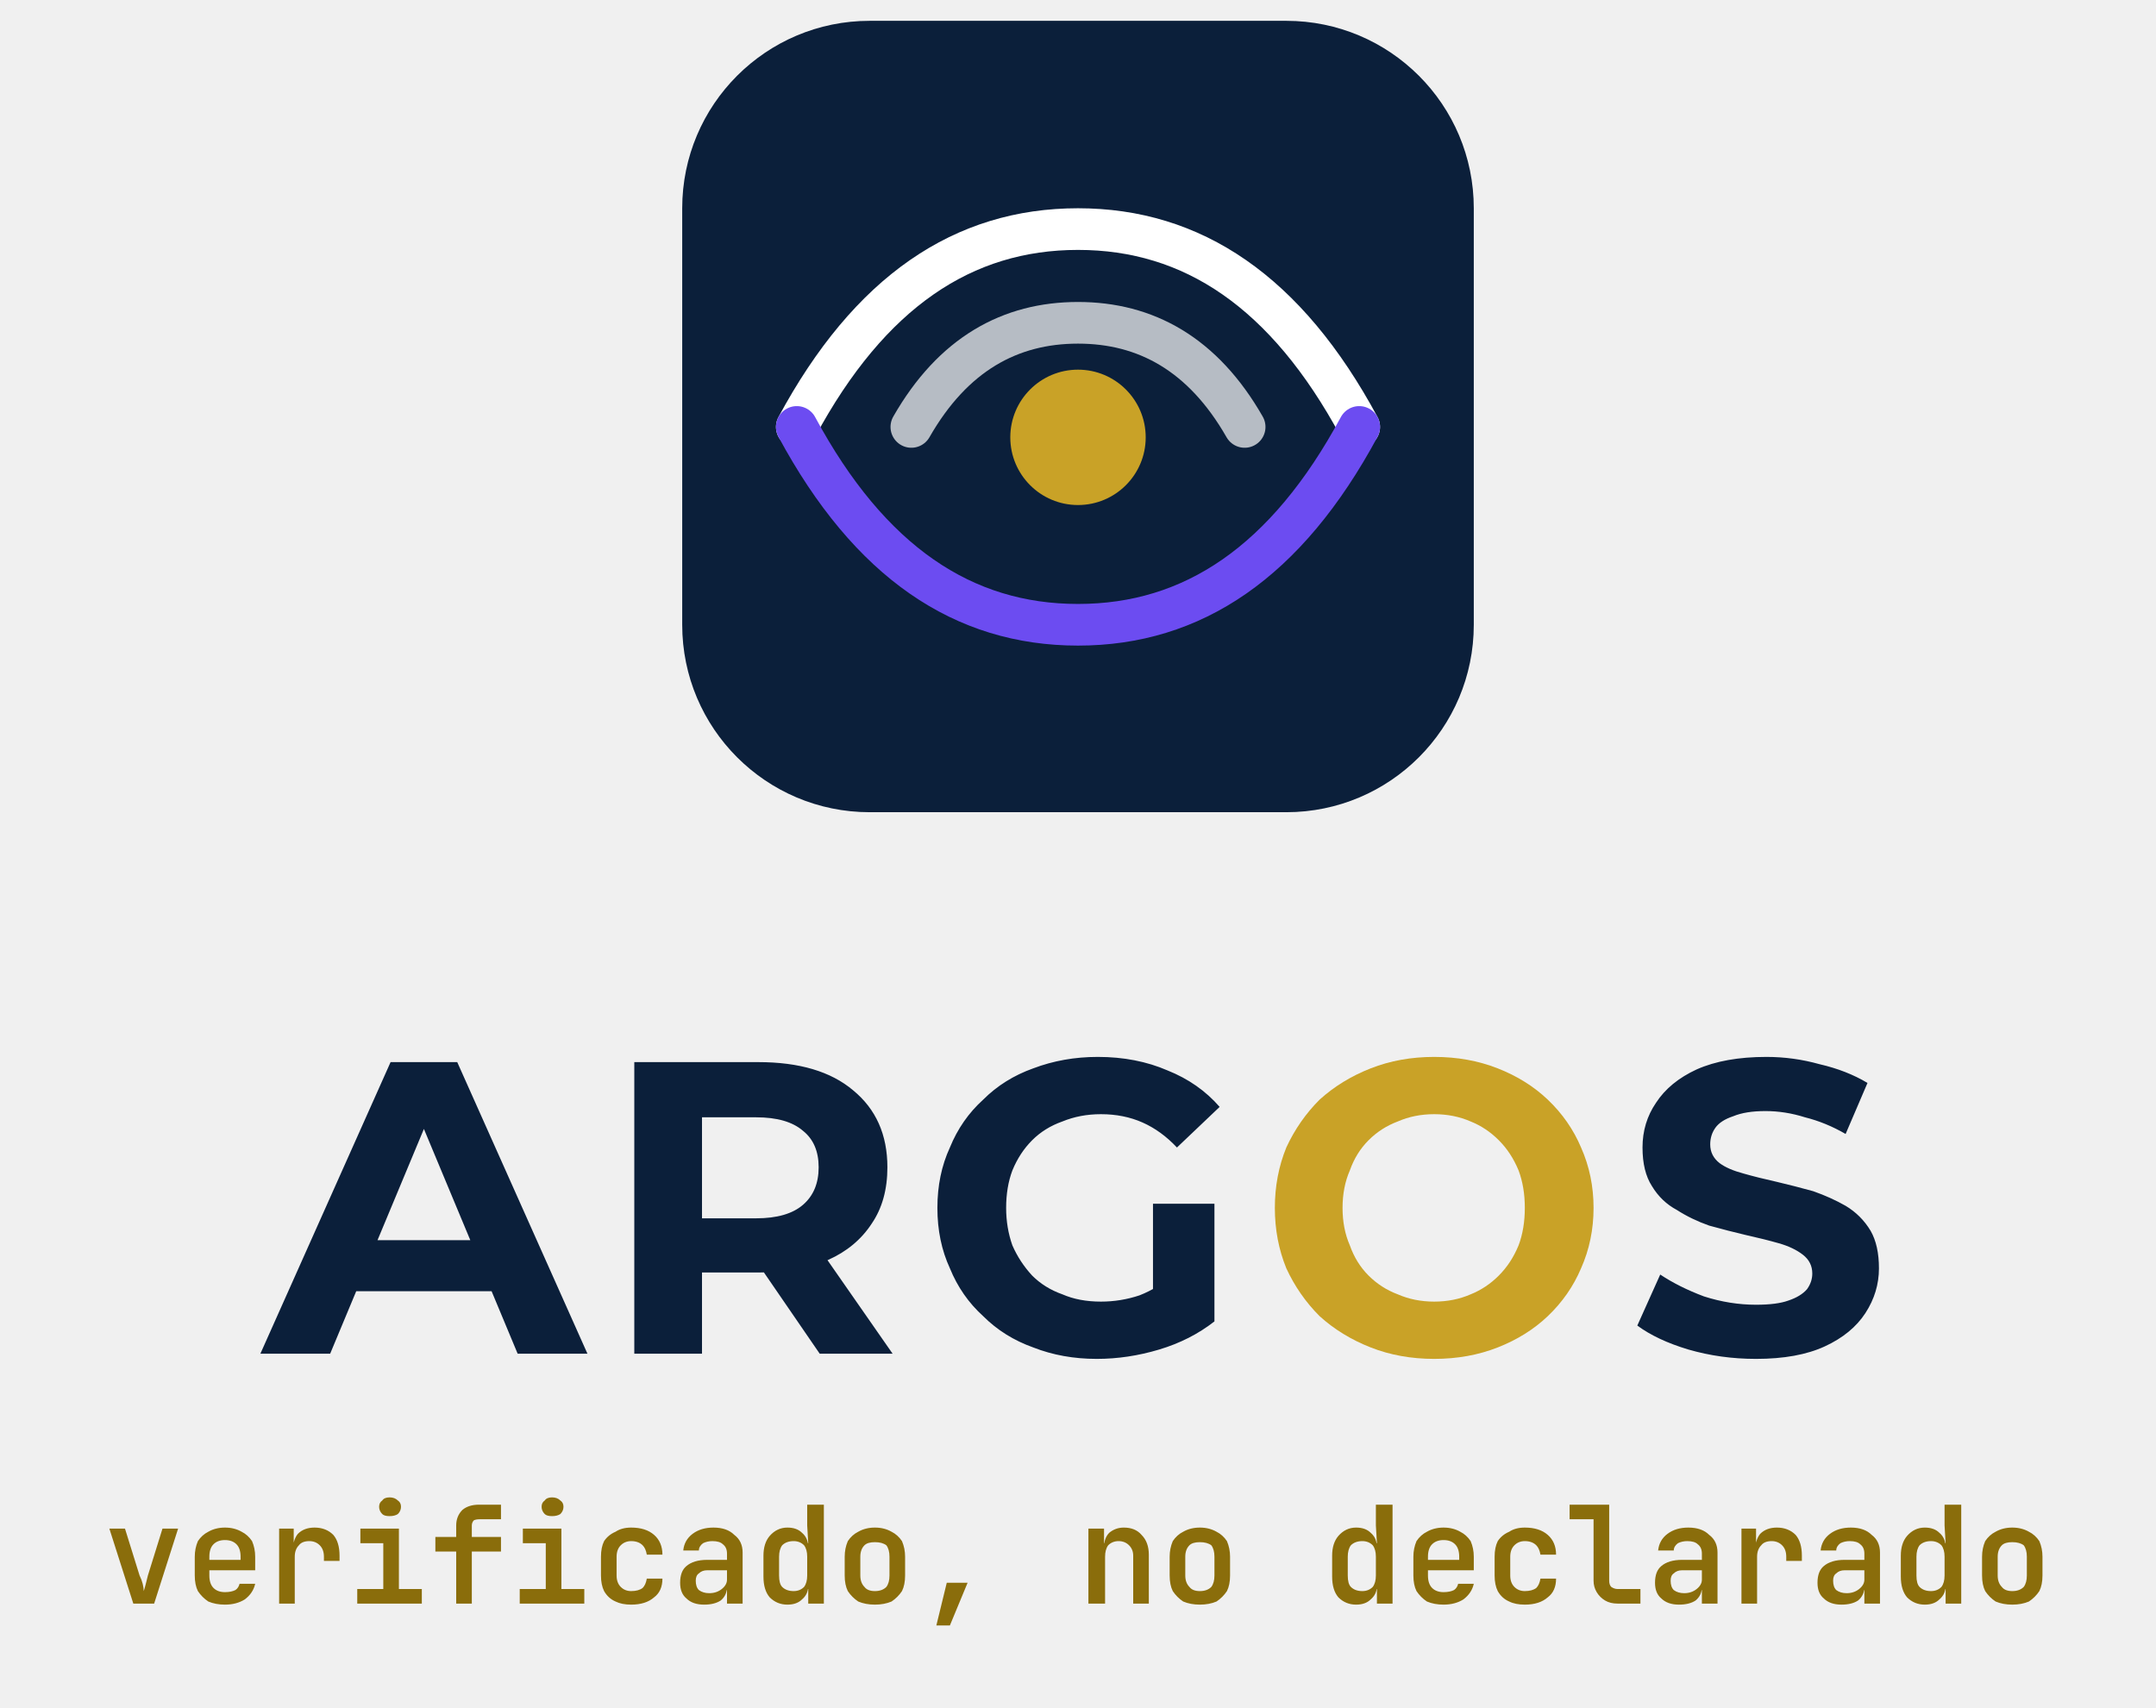
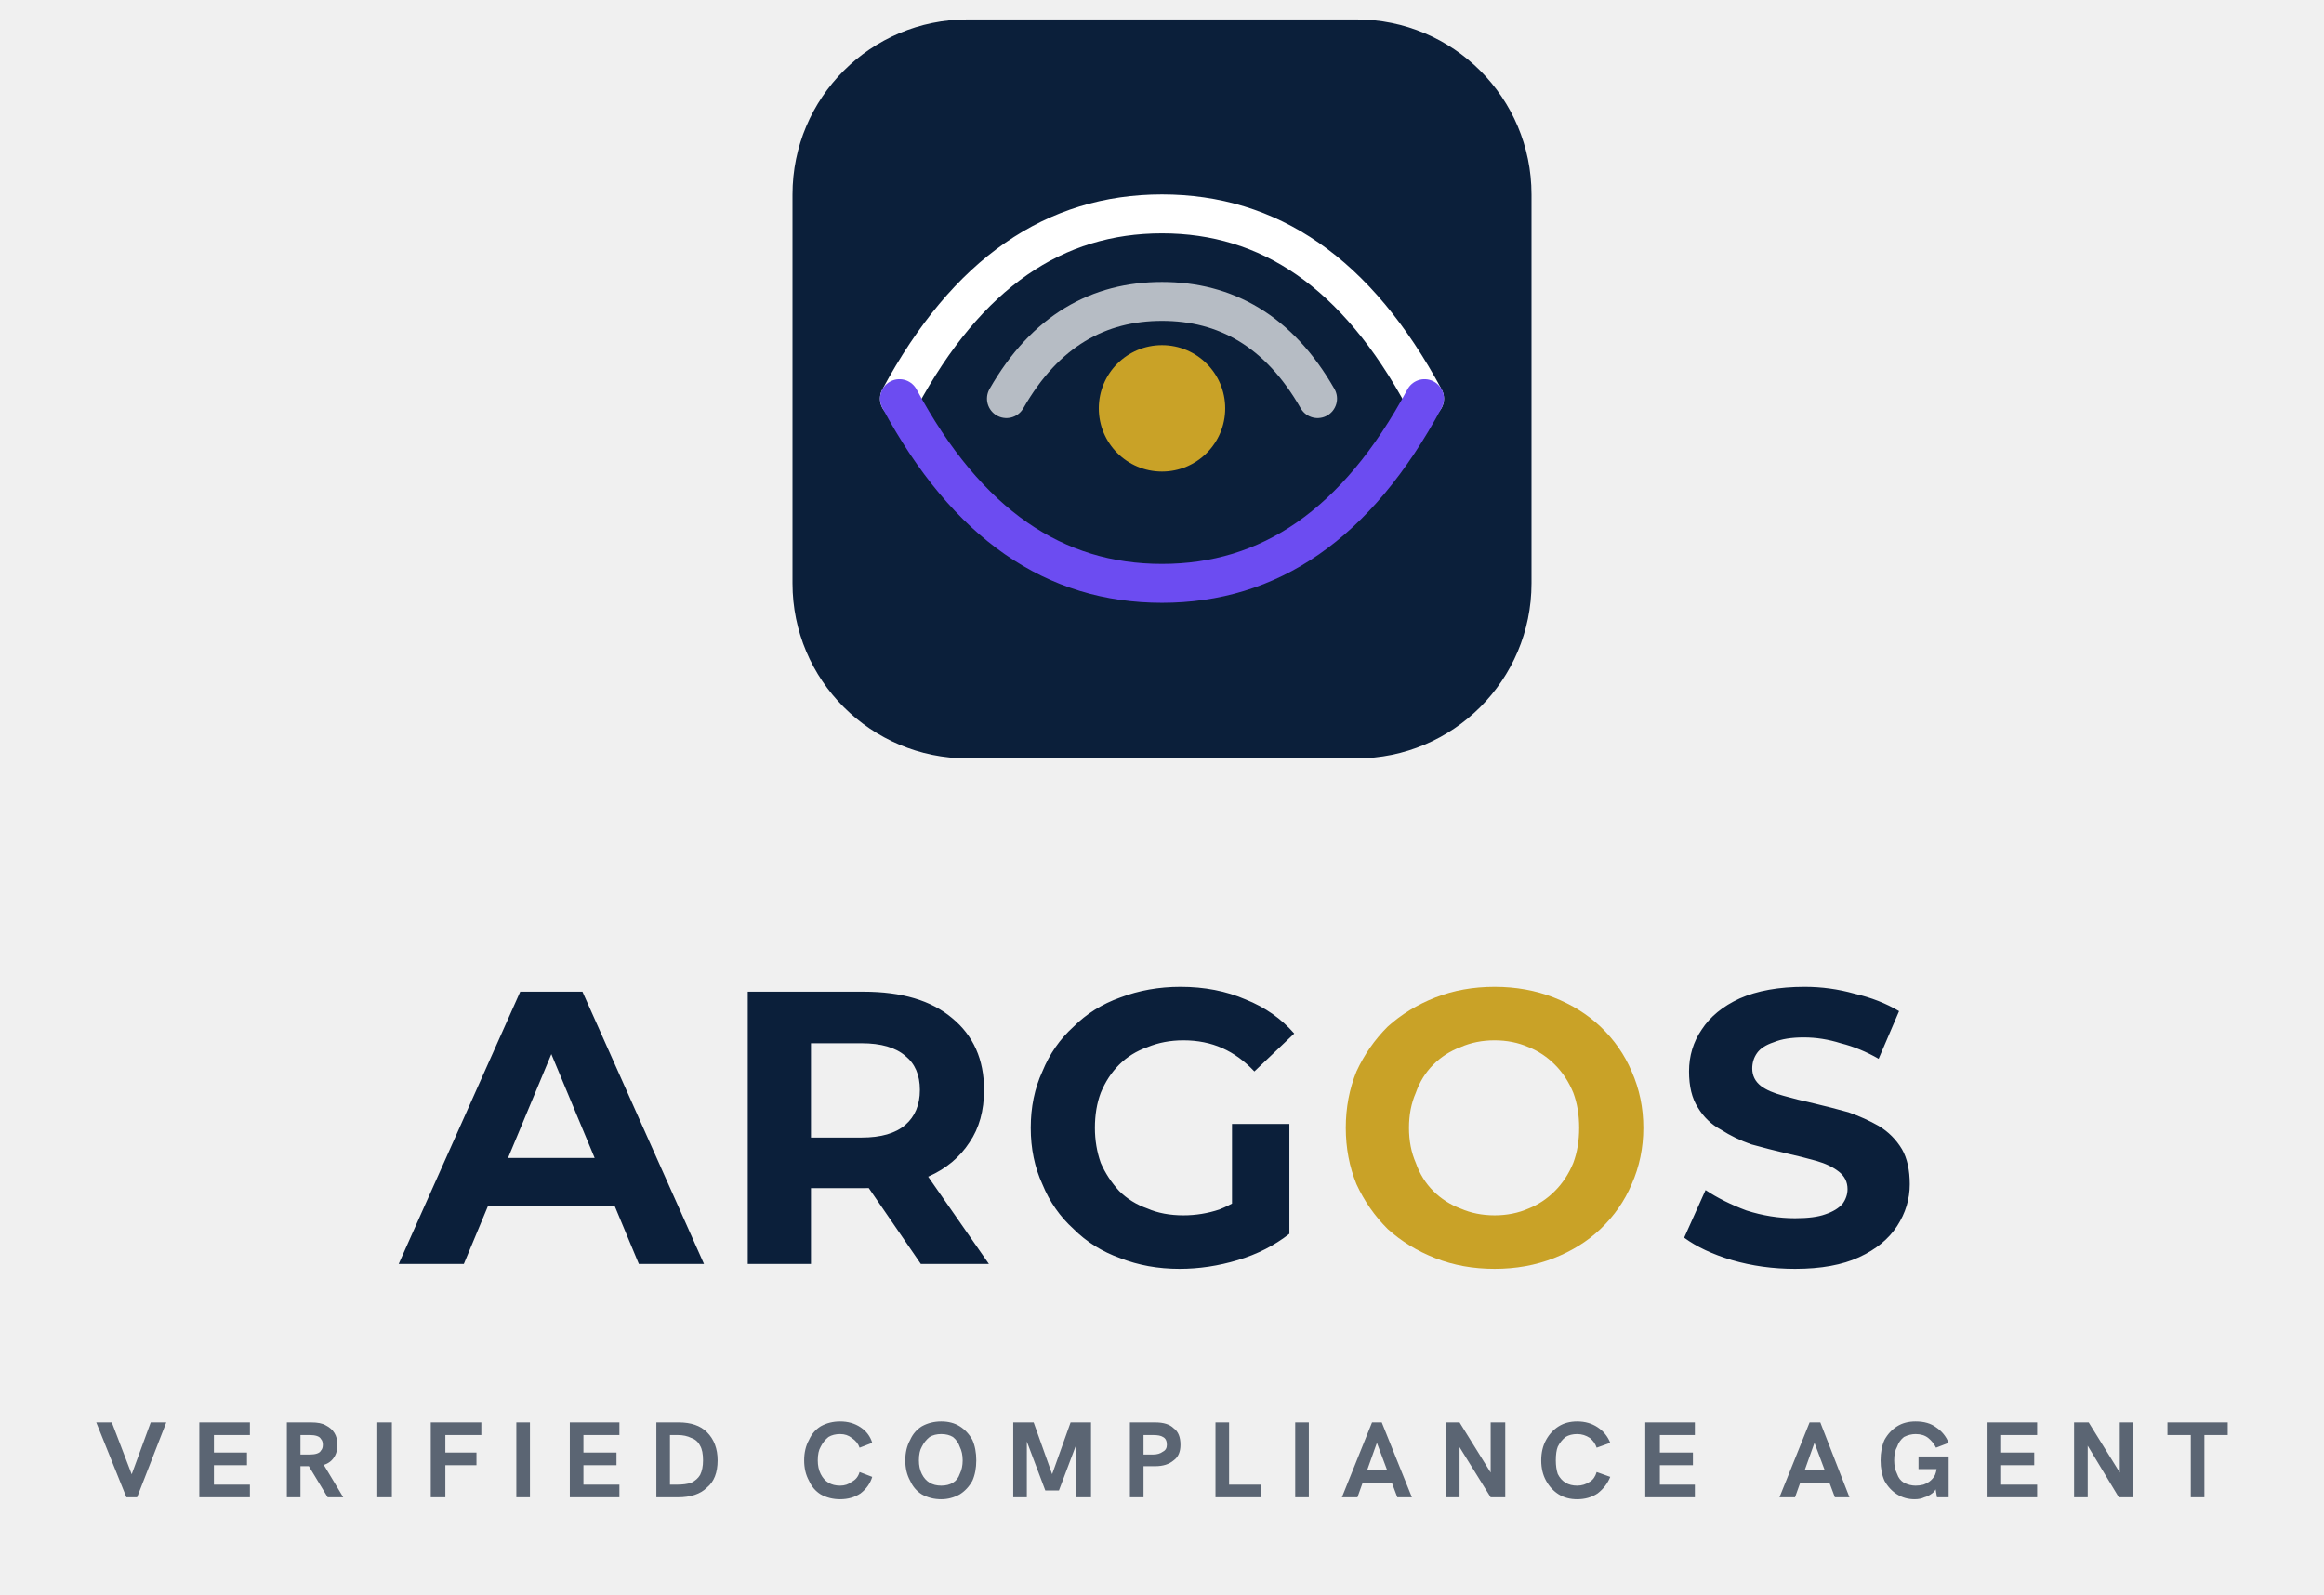
- <svg xmlns="http://www.w3.org/2000/svg" viewBox="0 0 207 164" role="img" aria-label="ARGOS">
-   <g transform="translate(63.5 0)">
+ <svg xmlns="http://www.w3.org/2000/svg" viewBox="0 0 239 164" role="img" aria-label="ARGOS">
+   <g transform="translate(79.5 0)">
    <rect x="2" y="2" width="76" height="76" rx="18" fill="#0B1F3A" />
    <g fill="none" stroke-linecap="round">
      <path d="M13 41C20 28 29 22 40 22S60 28 67 41" stroke="#fff" stroke-width="4" />
      <path d="M24 41C28 34 33.5 31 40 31S52 34 56 41" stroke="#fff" stroke-width="4" opacity=".7" />
      <path d="M13 41C20 54 29 60 40 60S60 54 67 41" stroke="#6C4CF1" stroke-width="4" />
    </g>
    <circle cx="40" cy="42" r="6.5" fill="#C9A227" />
  </g>
-   <path fill="#0B1F3A" d="M25 130 37.5 102H43.9L56.4 130H49.7L39.4 105.3H42L31.7 130ZM31.3 124 33 119.1H47.4L49.2 124ZM60.9 130V102H72.8Q78.7 102 81.9 104.7Q85.2 107.4 85.2 112.1Q85.2 115.3 83.7 117.5Q82.2 119.8 79.5 121Q76.8 122.2 73 122.2H64.5L67.4 119.4V130ZM78.7 130 71.7 119.8H78.6L85.7 130ZM67.4 120.1 64.5 117H72.6Q75.6 117 77.1 115.7Q78.6 114.4 78.6 112.1Q78.6 109.8 77.1 108.6Q75.6 107.3 72.6 107.3H64.5L67.4 104.2ZM105.3 130.5Q102 130.5 99.2 129.4Q96.4 128.4 94.4 126.4Q92.3 124.5 91.2 121.8Q90 119.2 90 116Q90 112.8 91.2 110.2Q92.3 107.5 94.4 105.6Q96.4 103.6 99.2 102.6Q102.1 101.5 105.4 101.5Q109.1 101.5 112.1 102.8Q115.1 104 117.1 106.3L113 110.2Q111.5 108.6 109.7 107.8Q107.9 107 105.7 107Q103.7 107 102 107.7Q100.3 108.3 99.1 109.5Q97.9 110.7 97.2 112.4Q96.6 114 96.6 116Q96.6 117.9 97.2 119.6Q97.9 121.2 99.1 122.5Q100.3 123.7 102 124.3Q103.6 125 105.7 125Q107.6 125 109.4 124.4Q111.2 123.7 113 122.2L116.6 126.9Q114.3 128.7 111.3 129.6Q108.3 130.5 105.3 130.5ZM116.6 126.9 110.7 126.1V115.6H116.6ZM168.6 130.5Q165.2 130.5 162.1 129.6Q159.1 128.7 157.2 127.3L159.4 122.4Q161.2 123.6 163.6 124.5Q166.1 125.3 168.6 125.3Q170.6 125.3 171.7 124.9Q172.9 124.5 173.5 123.8Q174 123.1 174 122.3Q174 121.2 173.1 120.5Q172.2 119.8 170.8 119.4Q169.4 119 167.6 118.6Q165.9 118.2 164.1 117.7Q162.4 117.1 161 116.2Q159.5 115.4 158.6 113.9Q157.7 112.5 157.7 110.2Q157.7 107.8 159 105.9Q160.3 103.9 162.9 102.7Q165.6 101.5 169.6 101.5Q172.2 101.5 174.7 102.2Q177.3 102.8 179.3 104L177.2 108.9Q175.3 107.8 173.3 107.3Q171.4 106.7 169.5 106.7Q167.6 106.7 166.4 107.2Q165.2 107.6 164.7 108.3Q164.2 109 164.2 109.9Q164.2 111 165.1 111.7Q165.9 112.3 167.4 112.7Q168.8 113.1 170.6 113.5Q172.3 113.9 174.1 114.4Q175.8 115 177.2 115.8Q178.7 116.7 179.6 118.2Q180.4 119.6 180.4 121.8Q180.4 124.1 179.1 126.1Q177.8 128.1 175.2 129.3Q172.6 130.5 168.6 130.5Z" />
-   <path fill="#C9A227" d="M137.7 130.5Q134.4 130.5 131.6 129.4Q128.8 128.3 126.7 126.4Q124.7 124.4 123.5 121.8Q122.4 119.1 122.4 116Q122.4 112.9 123.5 110.2Q124.7 107.6 126.7 105.6Q128.8 103.7 131.6 102.6Q134.4 101.5 137.7 101.5Q141 101.5 143.8 102.6Q146.6 103.7 148.6 105.6Q150.7 107.6 151.8 110.2Q153 112.9 153 116Q153 119.1 151.8 121.8Q150.7 124.4 148.6 126.4Q146.6 128.3 143.8 129.4Q141 130.5 137.7 130.5ZM137.7 125Q139.6 125 141.2 124.3Q142.7 123.7 143.9 122.5Q145.1 121.3 145.8 119.6Q146.4 118 146.4 116Q146.4 114 145.8 112.4Q145.1 110.7 143.9 109.5Q142.7 108.3 141.2 107.7Q139.6 107 137.7 107Q135.8 107 134.2 107.7Q132.6 108.3 131.4 109.5Q130.2 110.7 129.6 112.4Q128.9 114 128.9 116Q128.9 118 129.6 119.6Q130.2 121.3 131.4 122.5Q132.6 123.7 134.2 124.3Q135.8 125 137.7 125Z" />
-   <path fill="#8A6D0B" d="M12.8 154 10.5 146.8H12L13.4 151.3Q13.6 151.7 13.7 152.1Q13.8 152.5 13.8 152.8Q13.9 152.5 14 152.1Q14.1 151.7 14.2 151.3L15.6 146.8H17.1L14.8 154ZM21.6 154.1Q20.7 154.1 20 153.8Q19.4 153.4 19 152.8Q18.7 152.2 18.7 151.3V149.5Q18.7 148.7 19 148Q19.4 147.4 20 147.1Q20.7 146.7 21.6 146.7Q22.5 146.7 23.2 147.1Q23.8 147.4 24.2 148Q24.5 148.7 24.5 149.5V150.8H20.1V151.3Q20.1 152.1 20.5 152.5Q20.9 152.9 21.6 152.9Q22.2 152.9 22.6 152.7Q22.9 152.5 23 152.1H24.5Q24.3 153 23.5 153.6Q22.7 154.1 21.6 154.1ZM23.1 149.9V149.5Q23.1 148.7 22.7 148.3Q22.3 147.9 21.6 147.9Q20.9 147.9 20.5 148.3Q20.1 148.7 20.1 149.5V149.8L23.2 149.8ZM26.8 154V146.8H28.2V148.2H28.6L28.1 149.1Q28.1 147.9 28.6 147.3Q29.2 146.7 30.2 146.7Q31.3 146.7 32 147.4Q32.6 148.1 32.6 149.4V149.9H31.1V149.5Q31.1 148.8 30.7 148.4Q30.3 148 29.7 148Q29 148 28.7 148.4Q28.3 148.8 28.3 149.5V154ZM34.3 154V152.6H36.8V148.2H34.6V146.8H38.3V152.6H40.5V154ZM37.4 145.6Q36.9 145.6 36.7 145.4Q36.4 145.1 36.4 144.7Q36.4 144.3 36.7 144.1Q36.9 143.8 37.4 143.8Q37.9 143.8 38.2 144.1Q38.5 144.3 38.5 144.7Q38.5 145.1 38.2 145.4Q37.9 145.6 37.4 145.6ZM43.8 154V149H41.8V147.6H43.8V146.5Q43.8 145.6 44.4 145Q45 144.5 46 144.5H48.1V145.9H46.1Q45.7 145.9 45.5 146Q45.3 146.2 45.3 146.5V147.6H48.1V149H45.3V154ZM49.9 154V152.6H52.4V148.2H50.2V146.8H53.9V152.6H56.1V154ZM53 145.6Q52.5 145.6 52.3 145.4Q52 145.1 52 144.7Q52 144.3 52.3 144.1Q52.5 143.8 53 143.8Q53.5 143.8 53.8 144.1Q54.1 144.3 54.1 144.7Q54.1 145.1 53.8 145.4Q53.5 145.6 53 145.6ZM60.6 154.1Q59.7 154.1 59.1 153.8Q58.4 153.5 58 152.8Q57.7 152.2 57.7 151.3V149.5Q57.7 148.6 58 148Q58.4 147.4 59.1 147.1Q59.7 146.7 60.6 146.7Q62 146.7 62.8 147.4Q63.6 148.1 63.6 149.3H62.1Q62 148.7 61.7 148.4Q61.3 148 60.6 148Q60 148 59.6 148.4Q59.2 148.8 59.2 149.5V151.3Q59.2 152 59.6 152.4Q60 152.8 60.6 152.8Q61.3 152.8 61.7 152.5Q62 152.2 62.1 151.6H63.6Q63.6 152.8 62.8 153.4Q62 154.1 60.6 154.1ZM67.6 154.1Q66.5 154.1 65.9 153.5Q65.3 153 65.3 152Q65.3 150.9 65.9 150.4Q66.6 149.8 67.9 149.8H69.8V149.2Q69.8 148.6 69.4 148.3Q69.1 148 68.4 148Q67.9 148 67.5 148.2Q67.1 148.5 67.1 148.9H65.6Q65.7 147.9 66.5 147.3Q67.3 146.7 68.5 146.7Q69.8 146.7 70.5 147.4Q71.3 148 71.3 149.1V154H69.8V152.7H69.6L69.8 152.4Q69.8 153.2 69.2 153.7Q68.6 154.1 67.6 154.1ZM68.1 153Q68.8 153 69.3 152.6Q69.8 152.2 69.8 151.7V150.8H67.9Q67.4 150.8 67.1 151.1Q66.8 151.3 66.8 151.8Q66.8 152.4 67.1 152.7Q67.5 153 68.1 153ZM75.6 154.1Q74.6 154.1 73.9 153.4Q73.3 152.7 73.3 151.4V149.4Q73.3 148.2 73.9 147.5Q74.6 146.7 75.6 146.7Q76.5 146.7 77 147.2Q77.6 147.7 77.6 148.6L77.2 148.2H77.6L77.5 146.5V144.5H79.1V154H77.6V152.6H77.2L77.6 152.3Q77.6 153.1 77 153.6Q76.5 154.1 75.6 154.1ZM76.2 152.8Q76.8 152.8 77.2 152.4Q77.5 152 77.5 151.3V149.5Q77.5 148.8 77.2 148.4Q76.8 148 76.2 148Q75.5 148 75.1 148.4Q74.8 148.8 74.8 149.5V151.3Q74.8 152.1 75.1 152.4Q75.5 152.8 76.2 152.8ZM84 154.1Q83.1 154.1 82.4 153.8Q81.8 153.4 81.4 152.8Q81.1 152.2 81.1 151.3V149.5Q81.1 148.7 81.4 148Q81.8 147.4 82.4 147.1Q83.1 146.7 84 146.7Q84.9 146.7 85.6 147.1Q86.2 147.4 86.6 148Q86.9 148.7 86.9 149.5V151.3Q86.9 152.2 86.6 152.8Q86.2 153.4 85.6 153.8Q84.9 154.1 84 154.1ZM84 152.8Q84.7 152.8 85.1 152.4Q85.4 152 85.4 151.3V149.5Q85.4 148.8 85.1 148.4Q84.7 148.1 84 148.1Q83.3 148.1 83 148.4Q82.6 148.8 82.6 149.5V151.3Q82.6 152 83 152.4Q83.3 152.8 84 152.8ZM89.9 156.1 90.9 152H92.9L91.2 156.1ZM104.5 154V146.8H106V148.2H106.4L106 148.6Q106 147.7 106.5 147.2Q107.1 146.7 107.9 146.7Q109 146.7 109.6 147.4Q110.3 148.1 110.3 149.3V154H108.8V149.4Q108.8 148.8 108.4 148.4Q108 148 107.4 148Q106.8 148 106.4 148.4Q106.1 148.8 106.1 149.5V154ZM115.2 154.1Q114.3 154.1 113.6 153.8Q113 153.4 112.6 152.8Q112.3 152.2 112.3 151.3V149.5Q112.3 148.7 112.6 148Q113 147.4 113.6 147.1Q114.3 146.7 115.2 146.7Q116.1 146.7 116.8 147.1Q117.4 147.4 117.8 148Q118.1 148.7 118.1 149.5V151.3Q118.1 152.2 117.8 152.8Q117.4 153.4 116.8 153.8Q116.1 154.1 115.2 154.1ZM115.2 152.8Q115.9 152.8 116.3 152.4Q116.6 152 116.6 151.3V149.5Q116.6 148.8 116.3 148.4Q115.9 148.1 115.2 148.1Q114.5 148.1 114.2 148.4Q113.8 148.8 113.8 149.5V151.3Q113.8 152 114.2 152.4Q114.5 152.8 115.2 152.8ZM130.2 154.1Q129.2 154.1 128.5 153.4Q127.9 152.7 127.9 151.4V149.4Q127.9 148.2 128.5 147.5Q129.2 146.7 130.2 146.7Q131.1 146.7 131.6 147.2Q132.2 147.7 132.2 148.6L131.8 148.2H132.2L132.1 146.5V144.5H133.7V154H132.2V152.6H131.8L132.2 152.3Q132.2 153.1 131.6 153.6Q131.1 154.1 130.2 154.1ZM130.8 152.8Q131.4 152.8 131.8 152.4Q132.1 152 132.1 151.3V149.5Q132.1 148.8 131.8 148.4Q131.4 148 130.8 148Q130.1 148 129.7 148.4Q129.4 148.8 129.4 149.5V151.3Q129.4 152.1 129.7 152.4Q130.1 152.8 130.8 152.8ZM138.6 154.1Q137.7 154.1 137 153.8Q136.4 153.4 136 152.8Q135.7 152.2 135.7 151.3V149.5Q135.7 148.7 136 148Q136.4 147.4 137 147.1Q137.7 146.7 138.6 146.7Q139.5 146.7 140.2 147.1Q140.8 147.4 141.2 148Q141.5 148.7 141.5 149.5V150.8H137.1V151.3Q137.1 152.1 137.5 152.5Q137.9 152.9 138.6 152.9Q139.2 152.9 139.6 152.7Q139.9 152.5 140 152.1H141.5Q141.3 153 140.5 153.6Q139.7 154.1 138.6 154.1ZM140.1 149.9V149.5Q140.1 148.7 139.7 148.3Q139.3 147.9 138.6 147.9Q137.9 147.9 137.5 148.3Q137.1 148.7 137.1 149.5V149.8L140.2 149.8ZM146.4 154.1Q145.5 154.1 144.9 153.8Q144.2 153.5 143.8 152.8Q143.5 152.2 143.5 151.3V149.5Q143.5 148.6 143.8 148Q144.2 147.4 144.9 147.1Q145.5 146.7 146.4 146.7Q147.8 146.7 148.6 147.4Q149.4 148.1 149.4 149.3H147.9Q147.8 148.7 147.5 148.4Q147.1 148 146.4 148Q145.8 148 145.4 148.4Q145 148.8 145 149.5V151.3Q145 152 145.4 152.4Q145.8 152.8 146.4 152.8Q147.1 152.8 147.5 152.5Q147.8 152.2 147.9 151.6H149.4Q149.4 152.8 148.6 153.4Q147.8 154.1 146.4 154.1ZM155.3 154Q154.6 154 154.1 153.7Q153.6 153.4 153.3 152.9Q153 152.4 153 151.8V145.9H150.7V144.5H154.5V151.8Q154.5 152.2 154.7 152.4Q155 152.6 155.3 152.6H157.5V154ZM161.2 154.1Q160.1 154.1 159.5 153.5Q158.9 153 158.9 152Q158.9 150.9 159.5 150.4Q160.2 149.8 161.5 149.8H163.4V149.2Q163.4 148.6 163 148.3Q162.7 148 162 148Q161.5 148 161.1 148.2Q160.7 148.5 160.7 148.9H159.2Q159.3 147.9 160.1 147.3Q160.9 146.7 162.1 146.7Q163.4 146.7 164.1 147.4Q164.9 148 164.9 149.1V154H163.4V152.7H163.2L163.4 152.4Q163.4 153.2 162.8 153.7Q162.2 154.1 161.2 154.1ZM161.7 153Q162.4 153 162.9 152.6Q163.4 152.2 163.4 151.7V150.8H161.5Q161 150.8 160.7 151.1Q160.4 151.3 160.4 151.8Q160.4 152.4 160.7 152.7Q161.1 153 161.7 153ZM167.2 154V146.8H168.6V148.2H169L168.5 149.1Q168.5 147.9 169 147.3Q169.6 146.7 170.6 146.7Q171.7 146.7 172.4 147.4Q173 148.1 173 149.4V149.9H171.5V149.5Q171.5 148.8 171.1 148.4Q170.7 148 170.1 148Q169.4 148 169.1 148.4Q168.7 148.8 168.7 149.5V154ZM176.8 154.1Q175.7 154.1 175.1 153.5Q174.5 153 174.5 152Q174.5 150.9 175.1 150.4Q175.8 149.8 177.1 149.8H179V149.2Q179 148.6 178.6 148.3Q178.3 148 177.6 148Q177.1 148 176.7 148.2Q176.3 148.5 176.3 148.9H174.8Q174.9 147.9 175.7 147.3Q176.5 146.7 177.7 146.7Q179 146.7 179.7 147.4Q180.5 148 180.5 149.1V154H179V152.7H178.8L179 152.4Q179 153.2 178.4 153.7Q177.8 154.1 176.8 154.1ZM177.3 153Q178 153 178.5 152.6Q179 152.2 179 151.7V150.8H177.1Q176.6 150.8 176.3 151.1Q176 151.3 176 151.8Q176 152.4 176.3 152.7Q176.7 153 177.3 153ZM184.8 154.1Q183.8 154.1 183.1 153.4Q182.5 152.7 182.5 151.4V149.4Q182.5 148.2 183.1 147.5Q183.8 146.7 184.8 146.7Q185.7 146.7 186.2 147.2Q186.8 147.7 186.8 148.6L186.4 148.2H186.8L186.7 146.5V144.5H188.3V154H186.8V152.6H186.4L186.8 152.3Q186.8 153.1 186.2 153.6Q185.7 154.1 184.8 154.1ZM185.4 152.8Q186 152.8 186.4 152.4Q186.7 152 186.7 151.3V149.5Q186.7 148.8 186.4 148.4Q186 148 185.4 148Q184.7 148 184.3 148.4Q184 148.8 184 149.5V151.3Q184 152.1 184.3 152.4Q184.7 152.8 185.4 152.8ZM193.2 154.1Q192.3 154.1 191.6 153.8Q191 153.4 190.6 152.8Q190.3 152.2 190.3 151.3V149.5Q190.3 148.7 190.6 148Q191 147.4 191.6 147.1Q192.3 146.7 193.2 146.7Q194.1 146.7 194.8 147.1Q195.4 147.4 195.8 148Q196.1 148.7 196.1 149.5V151.3Q196.1 152.2 195.8 152.8Q195.4 153.4 194.8 153.8Q194.1 154.1 193.2 154.1ZM193.2 152.8Q193.9 152.8 194.3 152.4Q194.6 152 194.6 151.3V149.5Q194.6 148.8 194.3 148.4Q193.9 148.1 193.2 148.1Q192.5 148.1 192.2 148.4Q191.8 148.8 191.8 149.5V151.3Q191.8 152 192.2 152.4Q192.5 152.8 193.2 152.8Z" />
+   <path fill="#0B1F3A" d="M41 130 53.5 102H59.9L72.4 130H65.7L55.4 105.3H58L47.7 130ZM47.3 124 49 119.1H63.4L65.2 124ZM76.9 130V102H88.8Q94.7 102 97.9 104.7Q101.2 107.4 101.2 112.1Q101.2 115.3 99.7 117.5Q98.2 119.8 95.5 121Q92.8 122.2 89 122.2H80.5L83.4 119.4V130ZM94.7 130 87.7 119.8H94.6L101.7 130ZM83.4 120.1 80.5 117H88.6Q91.6 117 93.1 115.7Q94.6 114.4 94.6 112.1Q94.6 109.8 93.1 108.6Q91.6 107.3 88.6 107.3H80.5L83.4 104.2ZM121.3 130.5Q118 130.5 115.2 129.4Q112.4 128.4 110.4 126.4Q108.3 124.5 107.2 121.8Q106 119.2 106 116Q106 112.8 107.2 110.2Q108.3 107.5 110.4 105.6Q112.4 103.6 115.2 102.6Q118.1 101.5 121.4 101.5Q125.1 101.5 128.1 102.8Q131.1 104 133.1 106.3L129 110.2Q127.5 108.6 125.7 107.8Q123.9 107 121.7 107Q119.7 107 118 107.7Q116.3 108.3 115.1 109.5Q113.9 110.7 113.2 112.4Q112.6 114 112.6 116Q112.6 117.9 113.2 119.6Q113.9 121.2 115.1 122.5Q116.3 123.7 118 124.3Q119.6 125 121.7 125Q123.6 125 125.4 124.4Q127.2 123.7 129 122.2L132.6 126.9Q130.3 128.7 127.3 129.6Q124.3 130.5 121.3 130.5ZM132.6 126.9 126.7 126.1V115.6H132.6ZM184.6 130.5Q181.2 130.5 178.1 129.6Q175.1 128.7 173.2 127.3L175.4 122.4Q177.2 123.6 179.6 124.5Q182.1 125.3 184.6 125.3Q186.6 125.3 187.7 124.9Q188.9 124.5 189.5 123.8Q190 123.1 190 122.3Q190 121.2 189.1 120.5Q188.2 119.8 186.8 119.4Q185.4 119 183.6 118.6Q181.9 118.2 180.1 117.7Q178.4 117.1 177 116.2Q175.5 115.4 174.6 113.9Q173.7 112.5 173.7 110.2Q173.7 107.8 175 105.9Q176.3 103.9 178.9 102.7Q181.6 101.5 185.6 101.5Q188.2 101.5 190.7 102.2Q193.3 102.8 195.3 104L193.2 108.9Q191.3 107.8 189.3 107.3Q187.4 106.7 185.5 106.7Q183.6 106.7 182.4 107.2Q181.2 107.6 180.7 108.3Q180.2 109 180.2 109.9Q180.2 111 181.1 111.7Q181.9 112.3 183.4 112.7Q184.8 113.1 186.6 113.5Q188.3 113.9 190.1 114.4Q191.8 115 193.2 115.8Q194.7 116.7 195.6 118.2Q196.4 119.6 196.4 121.8Q196.4 124.1 195.1 126.1Q193.8 128.1 191.2 129.3Q188.6 130.5 184.6 130.5Z" />
+   <path fill="#C9A227" d="M153.7 130.5Q150.4 130.5 147.6 129.4Q144.8 128.3 142.7 126.4Q140.7 124.4 139.5 121.8Q138.4 119.1 138.4 116Q138.4 112.9 139.5 110.2Q140.7 107.6 142.7 105.6Q144.8 103.7 147.6 102.6Q150.4 101.5 153.7 101.5Q157 101.5 159.8 102.6Q162.6 103.7 164.6 105.6Q166.7 107.6 167.8 110.2Q169 112.9 169 116Q169 119.1 167.8 121.8Q166.7 124.4 164.6 126.4Q162.6 128.3 159.8 129.4Q157 130.5 153.7 130.5ZM153.7 125Q155.6 125 157.2 124.3Q158.7 123.7 159.9 122.5Q161.1 121.3 161.8 119.6Q162.4 118 162.4 116Q162.4 114 161.8 112.4Q161.1 110.7 159.9 109.5Q158.7 108.3 157.2 107.7Q155.6 107 153.7 107Q151.8 107 150.2 107.7Q148.6 108.3 147.4 109.5Q146.2 110.7 145.6 112.4Q144.9 114 144.9 116Q144.9 118 145.6 119.6Q146.2 121.3 147.4 122.5Q148.6 123.7 150.2 124.3Q151.8 125 153.7 125Z" />
+   <path fill="#5B6573" d="M13 154 9.9 146.3H11.5L13.8 152.3H13.3L15.5 146.3H17.1L14.1 154ZM20.5 154V146.3H25.7V147.6H22V149.4H25.4V150.7H22V152.7H25.7V154ZM29.5 154V146.3H32Q33 146.3 33.5 146.6Q34.1 146.9 34.4 147.4Q34.7 147.9 34.7 148.6Q34.7 149.6 34.1 150.2Q33.5 150.8 32.3 150.8Q32.1 150.8 31.8 150.8Q31.6 150.8 31.4 150.8H30.9V154ZM33.7 154 31.7 150.7 33.2 150.5 35.3 154ZM30.9 149.6H31.9Q32.3 149.6 32.6 149.5Q32.9 149.4 33 149.2Q33.2 149 33.2 148.6Q33.2 148.2 33 148Q32.9 147.8 32.6 147.7Q32.3 147.6 31.9 147.6H30.9ZM38.8 154V146.3H40.3V154ZM44.3 154V146.3H49.5V147.6H45.8V149.4H49V150.7H45.8V154ZM53.1 154V146.3H54.5V154ZM58.6 154V146.3H63.7V147.6H60V149.4H63.4V150.7H60V152.7H63.7V154ZM67.5 154V146.3H69.8Q71.7 146.3 72.7 147.3Q73.8 148.4 73.8 150.2Q73.8 152.1 72.7 153Q71.7 154 69.7 154ZM68.9 152.7H69.6Q70.5 152.7 71.1 152.5Q71.7 152.2 72 151.7Q72.3 151.1 72.3 150.2Q72.3 149.2 72 148.7Q71.7 148.1 71.1 147.9Q70.5 147.6 69.7 147.6H68.9ZM86.4 154.2Q85.3 154.2 84.4 153.7Q83.6 153.2 83.2 152.3Q82.7 151.4 82.7 150.2Q82.7 149 83.2 148.1Q83.6 147.2 84.4 146.7Q85.3 146.2 86.4 146.2Q87.6 146.2 88.5 146.8Q89.4 147.4 89.7 148.4L88.4 148.9Q88.2 148.3 87.6 147.9Q87.1 147.5 86.4 147.5Q85.7 147.5 85.2 147.8Q84.7 148.2 84.4 148.8Q84.1 149.3 84.1 150.2Q84.1 151 84.4 151.6Q84.7 152.2 85.2 152.5Q85.7 152.8 86.4 152.8Q87.1 152.8 87.6 152.4Q88.2 152.1 88.4 151.4L89.7 151.9Q89.4 152.9 88.5 153.6Q87.6 154.2 86.4 154.2ZM96.8 154.2Q95.7 154.2 94.8 153.7Q94 153.2 93.6 152.3Q93.1 151.4 93.1 150.2Q93.1 149 93.6 148.1Q94 147.2 94.8 146.7Q95.7 146.2 96.8 146.2Q97.9 146.2 98.7 146.7Q99.5 147.2 100 148.1Q100.4 149 100.4 150.2Q100.4 151.4 100 152.3Q99.5 153.2 98.7 153.7Q97.8 154.2 96.8 154.2ZM96.8 152.8Q97.5 152.8 98 152.5Q98.5 152.2 98.7 151.6Q99 151 99 150.2Q99 149.4 98.7 148.8Q98.5 148.2 98 147.8Q97.5 147.5 96.8 147.5Q96.1 147.5 95.6 147.8Q95.1 148.2 94.8 148.8Q94.5 149.3 94.5 150.2Q94.5 151 94.8 151.6Q95.1 152.2 95.6 152.5Q96.1 152.8 96.8 152.8ZM104.2 154V146.3H106.3L108.3 151.9H108.1L110.1 146.3H112.2V154H110.7V148L110.9 148L108.9 153.3H107.5L105.5 148L105.6 148V154ZM116.2 154V146.3H118.8Q120.1 146.3 120.7 146.9Q121.4 147.4 121.4 148.6Q121.4 149.7 120.7 150.2Q120 150.8 118.8 150.8H117.6V154ZM117.6 149.6H118.6Q119.2 149.6 119.6 149.3Q120 149.1 120 148.6Q120 148 119.6 147.8Q119.3 147.6 118.6 147.6H117.6ZM125 154V146.3H126.4V152.7H129.7V154ZM133.2 154V146.3H134.6V154ZM138 154 141.1 146.3H142.1L145.2 154H143.7L141.6 148.4L139.6 154ZM140 152.5 140.5 151.2H142.8L143.2 152.5ZM148.7 154V146.3H150.1L153.7 152.1H153.3V146.3H154.8V154H153.3L149.7 148.2H150.1V154ZM162.2 154.2Q161.1 154.2 160.3 153.7Q159.5 153.2 159 152.3Q158.5 151.4 158.5 150.2Q158.5 149 159 148.1Q159.5 147.2 160.3 146.7Q161.1 146.2 162.2 146.2Q163.4 146.2 164.3 146.8Q165.2 147.4 165.6 148.4L164.2 148.9Q164 148.3 163.5 147.9Q162.9 147.5 162.2 147.5Q161.5 147.5 161 147.8Q160.5 148.2 160.2 148.8Q160 149.3 160 150.2Q160 151 160.2 151.6Q160.5 152.2 161 152.5Q161.5 152.8 162.2 152.8Q162.9 152.8 163.5 152.4Q164 152.1 164.2 151.4L165.6 151.9Q165.2 152.9 164.3 153.6Q163.4 154.2 162.2 154.2ZM169.2 154V146.3H174.3V147.6H170.7V149.4H174.1V150.7H170.7V152.7H174.3V154ZM183 154 186.1 146.3H187.2L190.2 154H188.7L186.6 148.4L184.6 154ZM185 152.5 185.5 151.2H187.8L188.2 152.5ZM196.9 154.2Q195.9 154.2 195.1 153.7Q194.3 153.2 193.8 152.3Q193.4 151.4 193.4 150.2Q193.4 149 193.8 148.1Q194.3 147.2 195.1 146.7Q195.9 146.2 197 146.2Q198.3 146.2 199.1 146.8Q200 147.4 200.4 148.4L199.1 148.9Q198.8 148.3 198.3 147.9Q197.8 147.5 197 147.5Q196.4 147.5 195.8 147.8Q195.3 148.2 195.1 148.8Q194.8 149.3 194.8 150.2Q194.8 151 195.1 151.6Q195.3 152.2 195.8 152.5Q196.4 152.8 197 152.8Q197.4 152.8 197.8 152.7Q198.1 152.6 198.4 152.4Q198.8 152.1 199 151.7Q199.2 151.2 199.2 150.6V150.1L199.5 151.1H197.3V149.8H200.4V154H199.2L199 152.8L199.2 152.9Q199 153.4 198.7 153.6Q198.3 153.9 197.9 154Q197.5 154.2 196.9 154.2ZM204.4 154V146.3H209.5V147.6H205.8V149.4H209.2V150.7H205.8V152.7H209.5V154ZM213.3 154V146.3H214.8L218.4 152.1H218V146.3H219.4V154H217.9L214.4 148.2H214.7V154ZM225.3 154V147.6H222.9V146.3H229.1V147.6H226.7V154Z" />
</svg>
